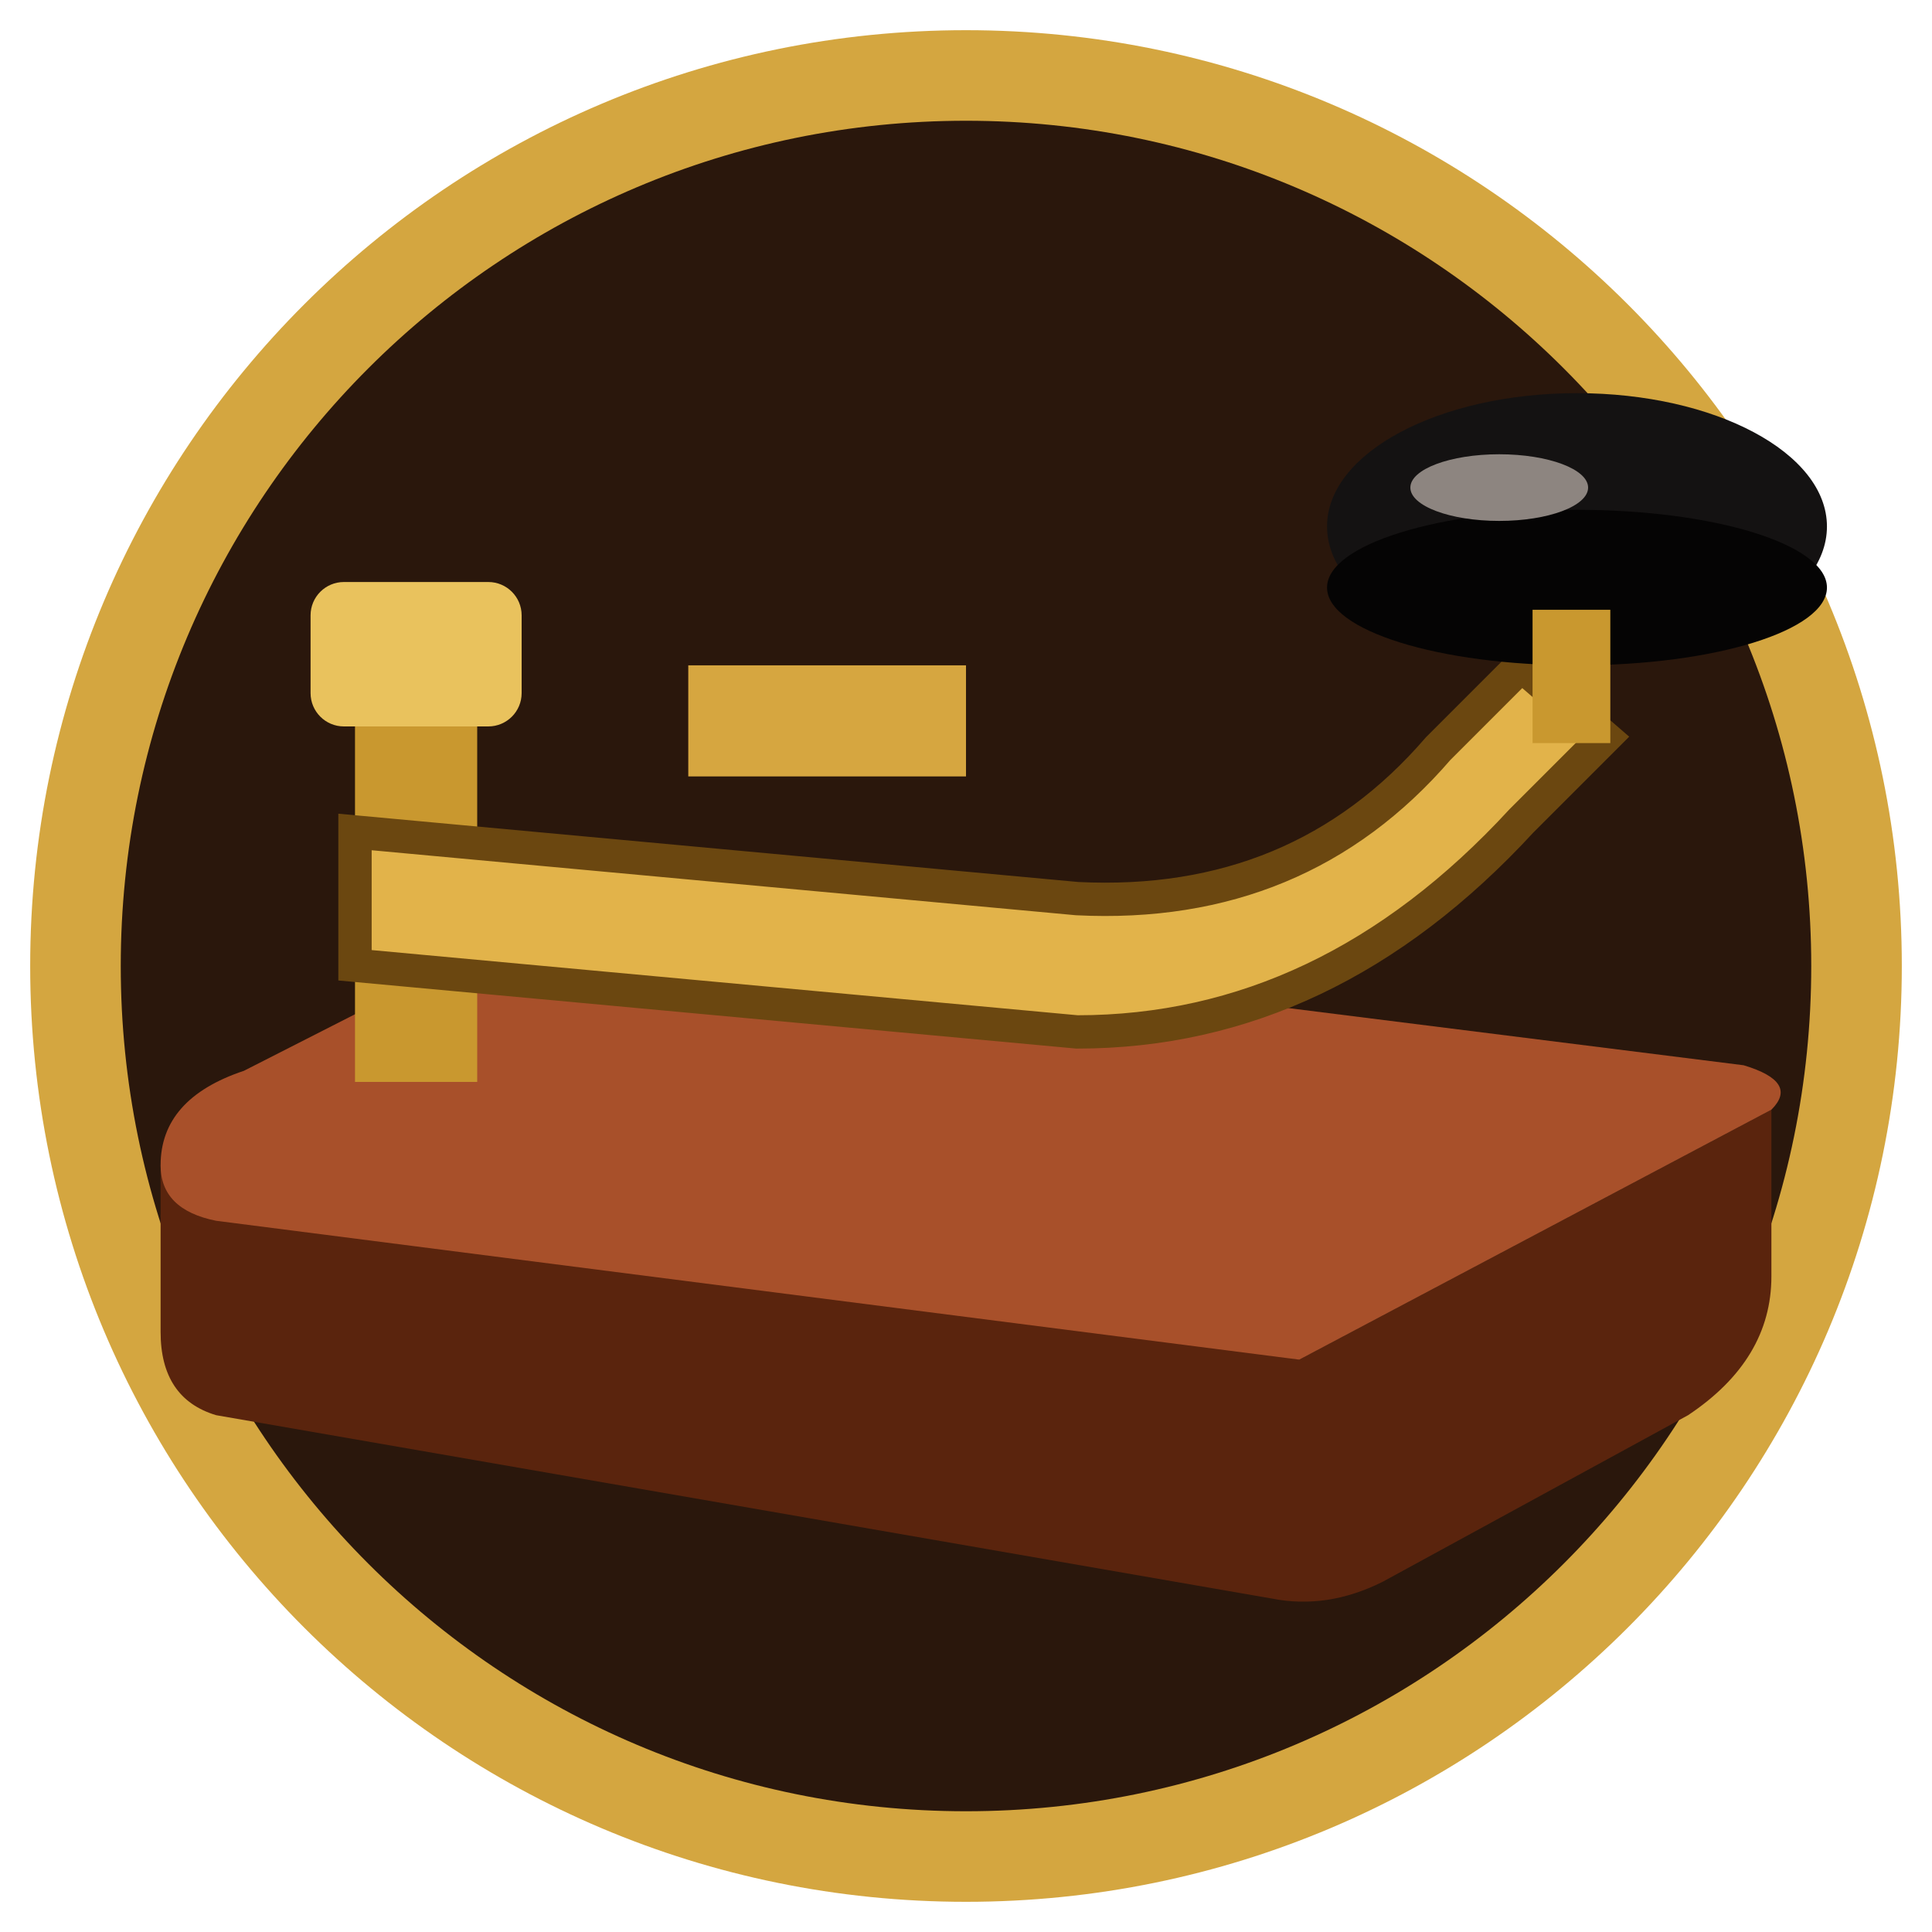
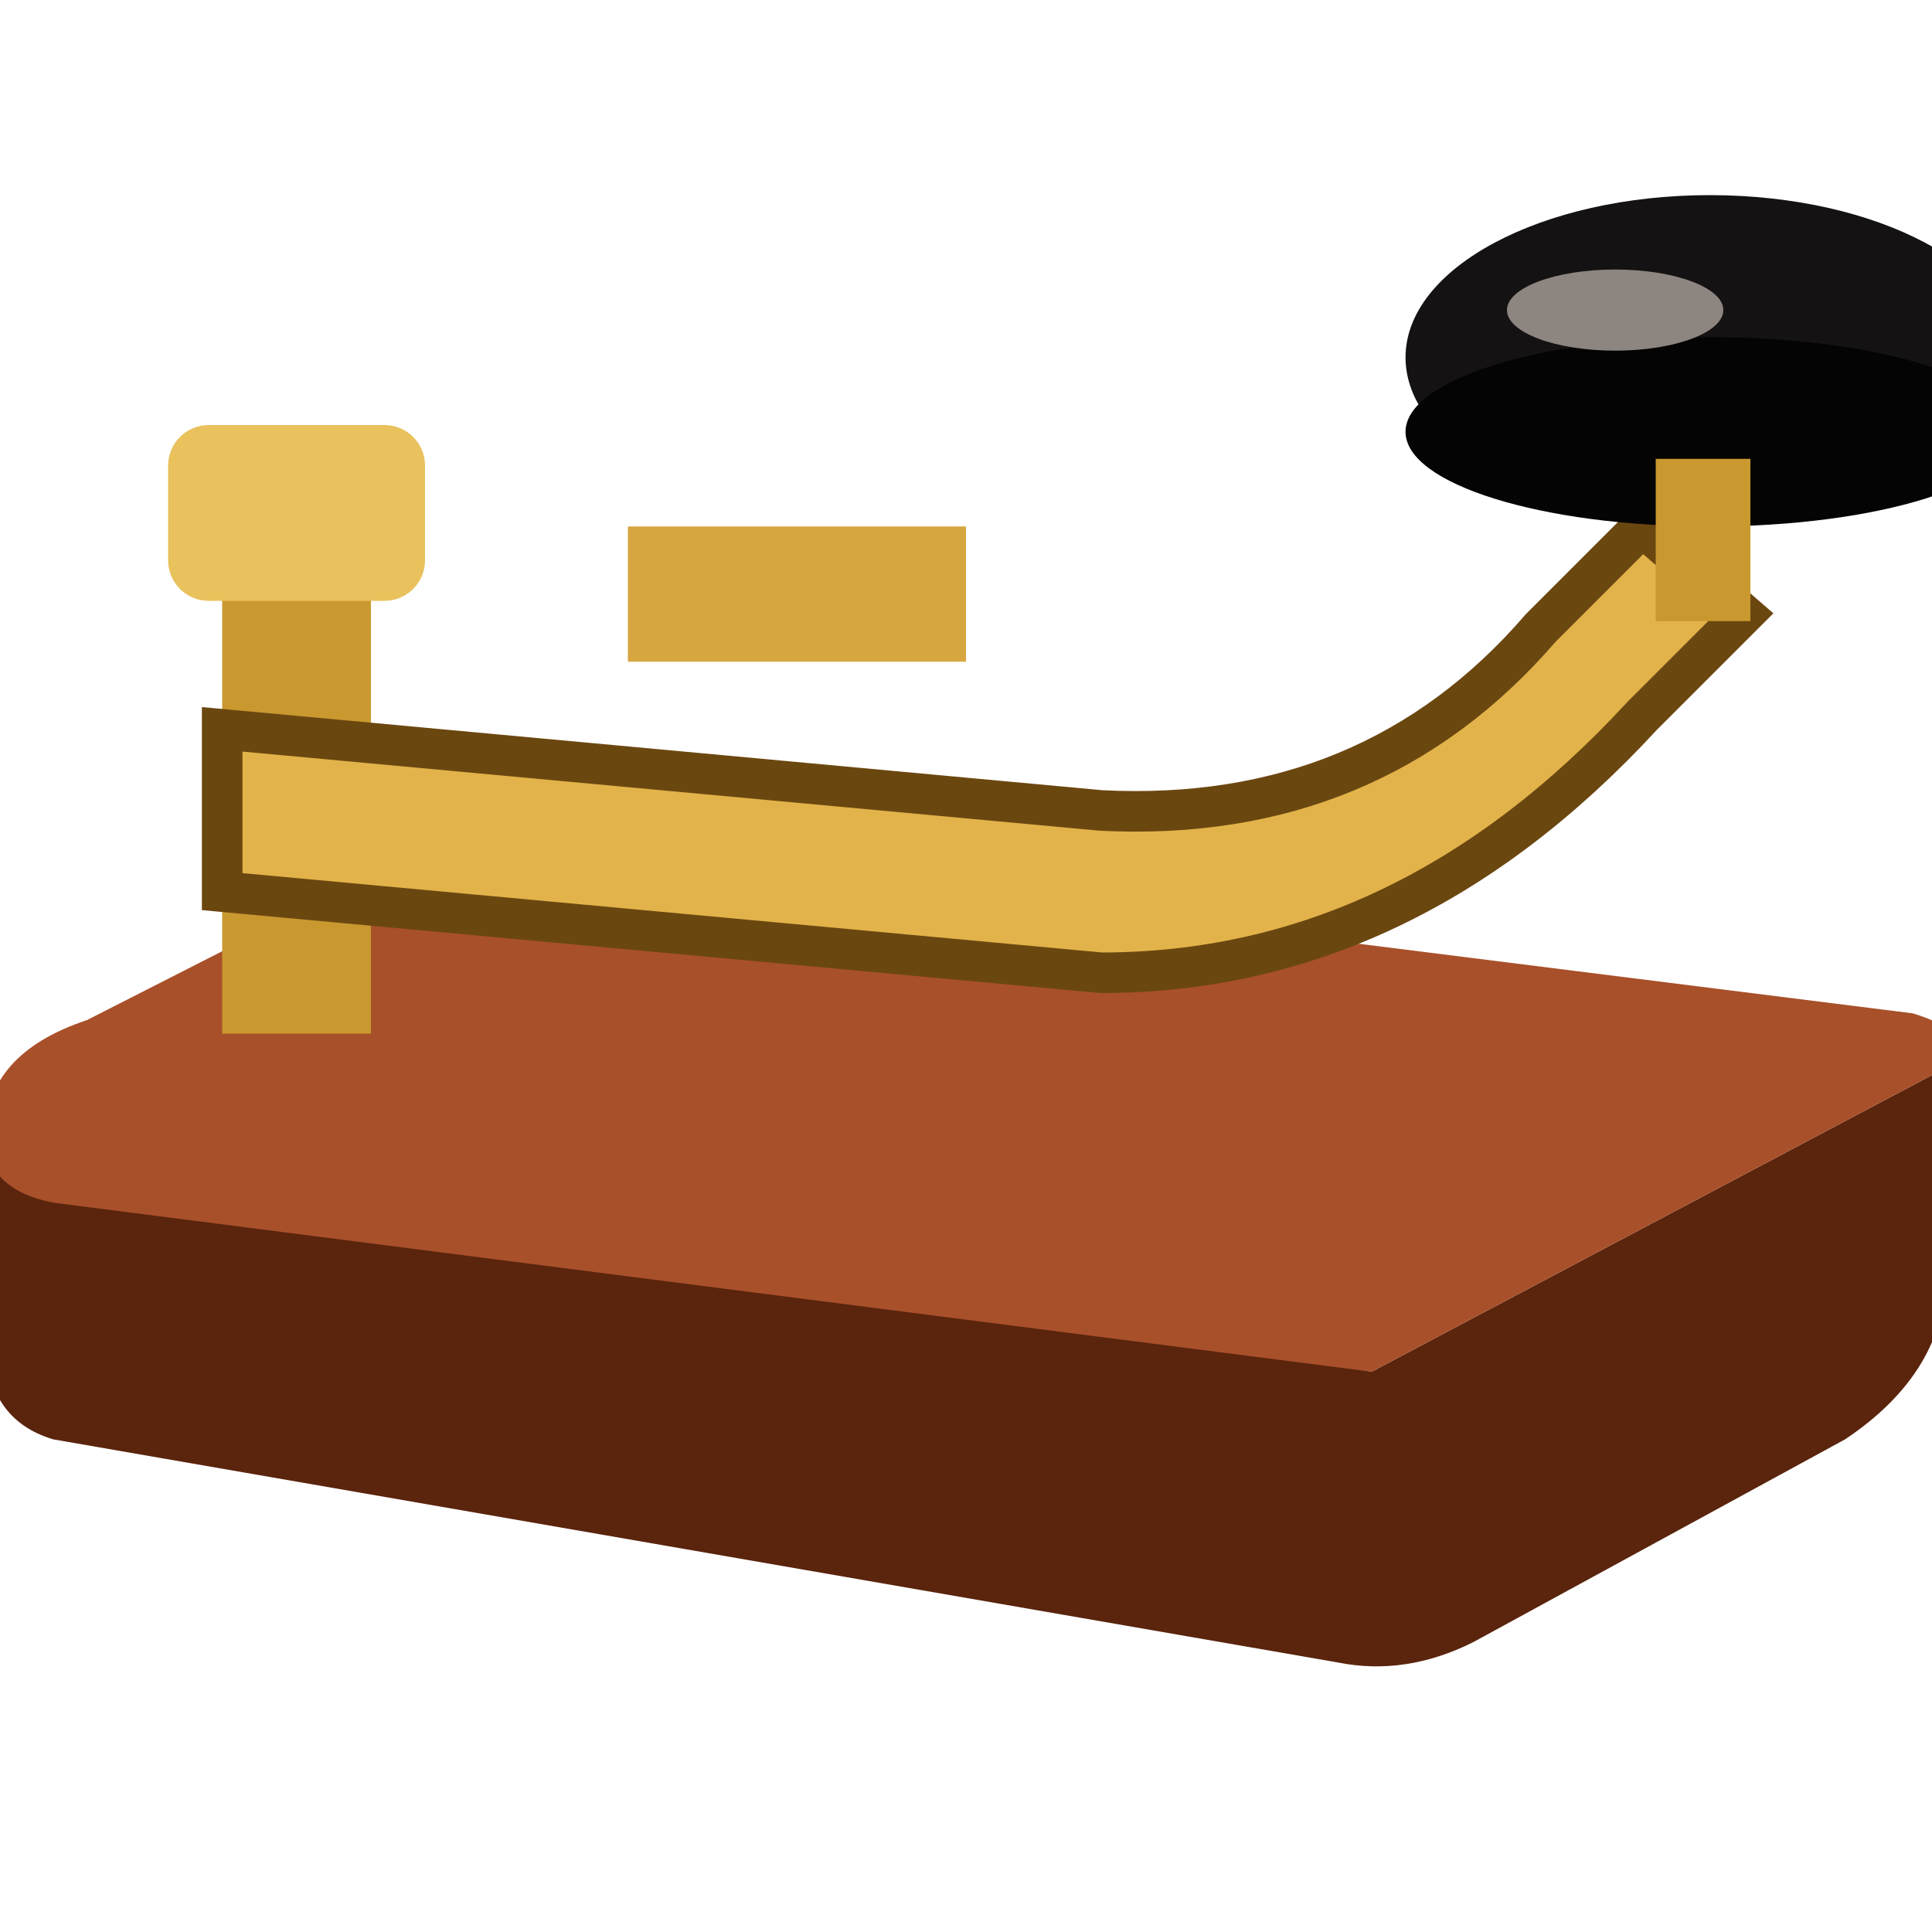
<svg xmlns="http://www.w3.org/2000/svg" viewBox="0 0 32 32" width="256" height="256">
-   <circle cx="16" cy="16" r="15.5" fill="#d4a640" />
-   <circle cx="16" cy="16" r="14" fill="#2a170c" />
-   <g transform="translate(16 17) scale(0.92) translate(-16 -19.5)">
+   <g transform="translate(16 16) scale(1.12) translate(-16 -19.5)">
    <path d="M1.5 22 L22 25.5 L30.5 21 L30.5 24 Q30.5 25.5 29 26.5 L23.5 29.5 Q22.5 30 21.5 29.8 L2.5 26.5 Q1.5 26.2 1.5 25 Z" fill="#5a240d" />
    <path d="M1.5 22 Q1.5 20.8 3 20.3 L8.5 17.5 L30 20.2 Q31 20.5 30.5 21 L22 25.5 L2.5 23 Q1.5 22.8 1.5 22 Z" fill="#a8502a" />
    <rect x="5" y="13.5" width="2.2" height="7" fill="#c9982f" />
    <rect x="4.2" y="11.5" width="3.8" height="2.6" rx="0.6" fill="#e9c25d" />
    <path d="M5 16 L18 17.2 Q22 17.4 24.5 14.5 L26 13 L27.5 14.3 L26 15.8 Q22.5 19.6 18 19.6 L5 18.4 Z" fill="#e2b34a" stroke="#6b4710" stroke-width="0.6" />
    <rect x="11" y="13" width="5" height="2" fill="#d6a640" />
    <ellipse cx="27" cy="10.5" rx="4.5" ry="2.4" fill="#141212" />
    <ellipse cx="27" cy="11.6" rx="4.5" ry="1.4" fill="#050404" />
    <ellipse cx="25.6" cy="9.8" rx="1.6" ry="0.6" fill="#8d8580" />
    <rect x="26.2" y="12" width="1.4" height="2.4" fill="#c9982f" />
  </g>
</svg>
